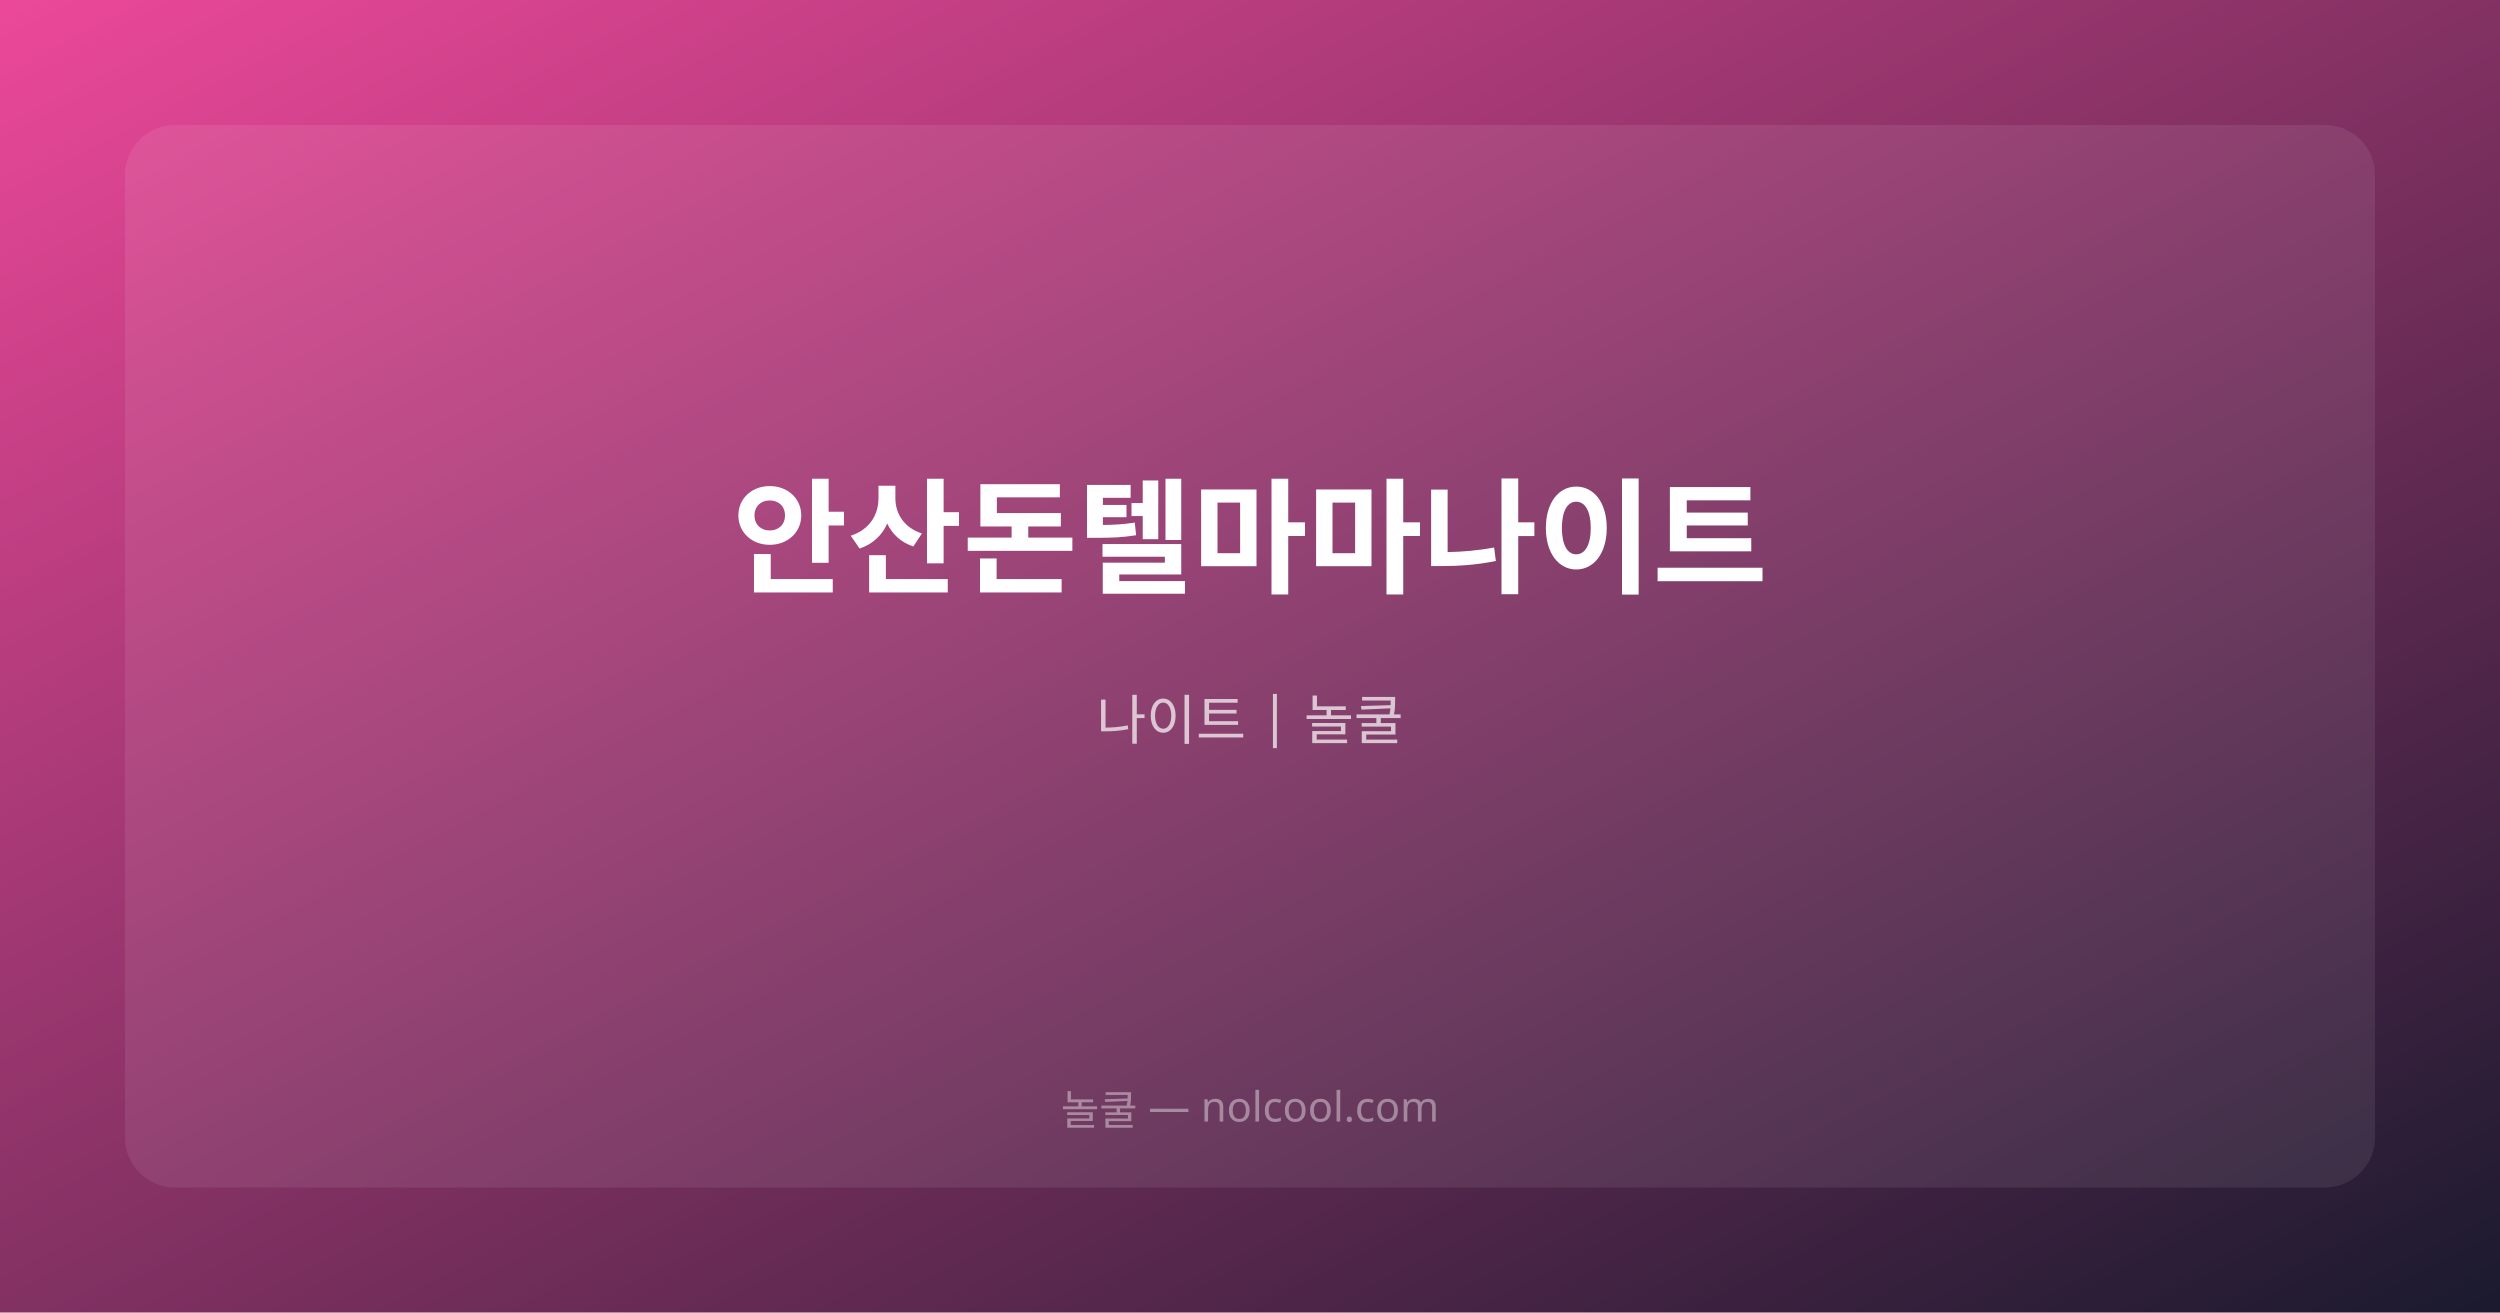
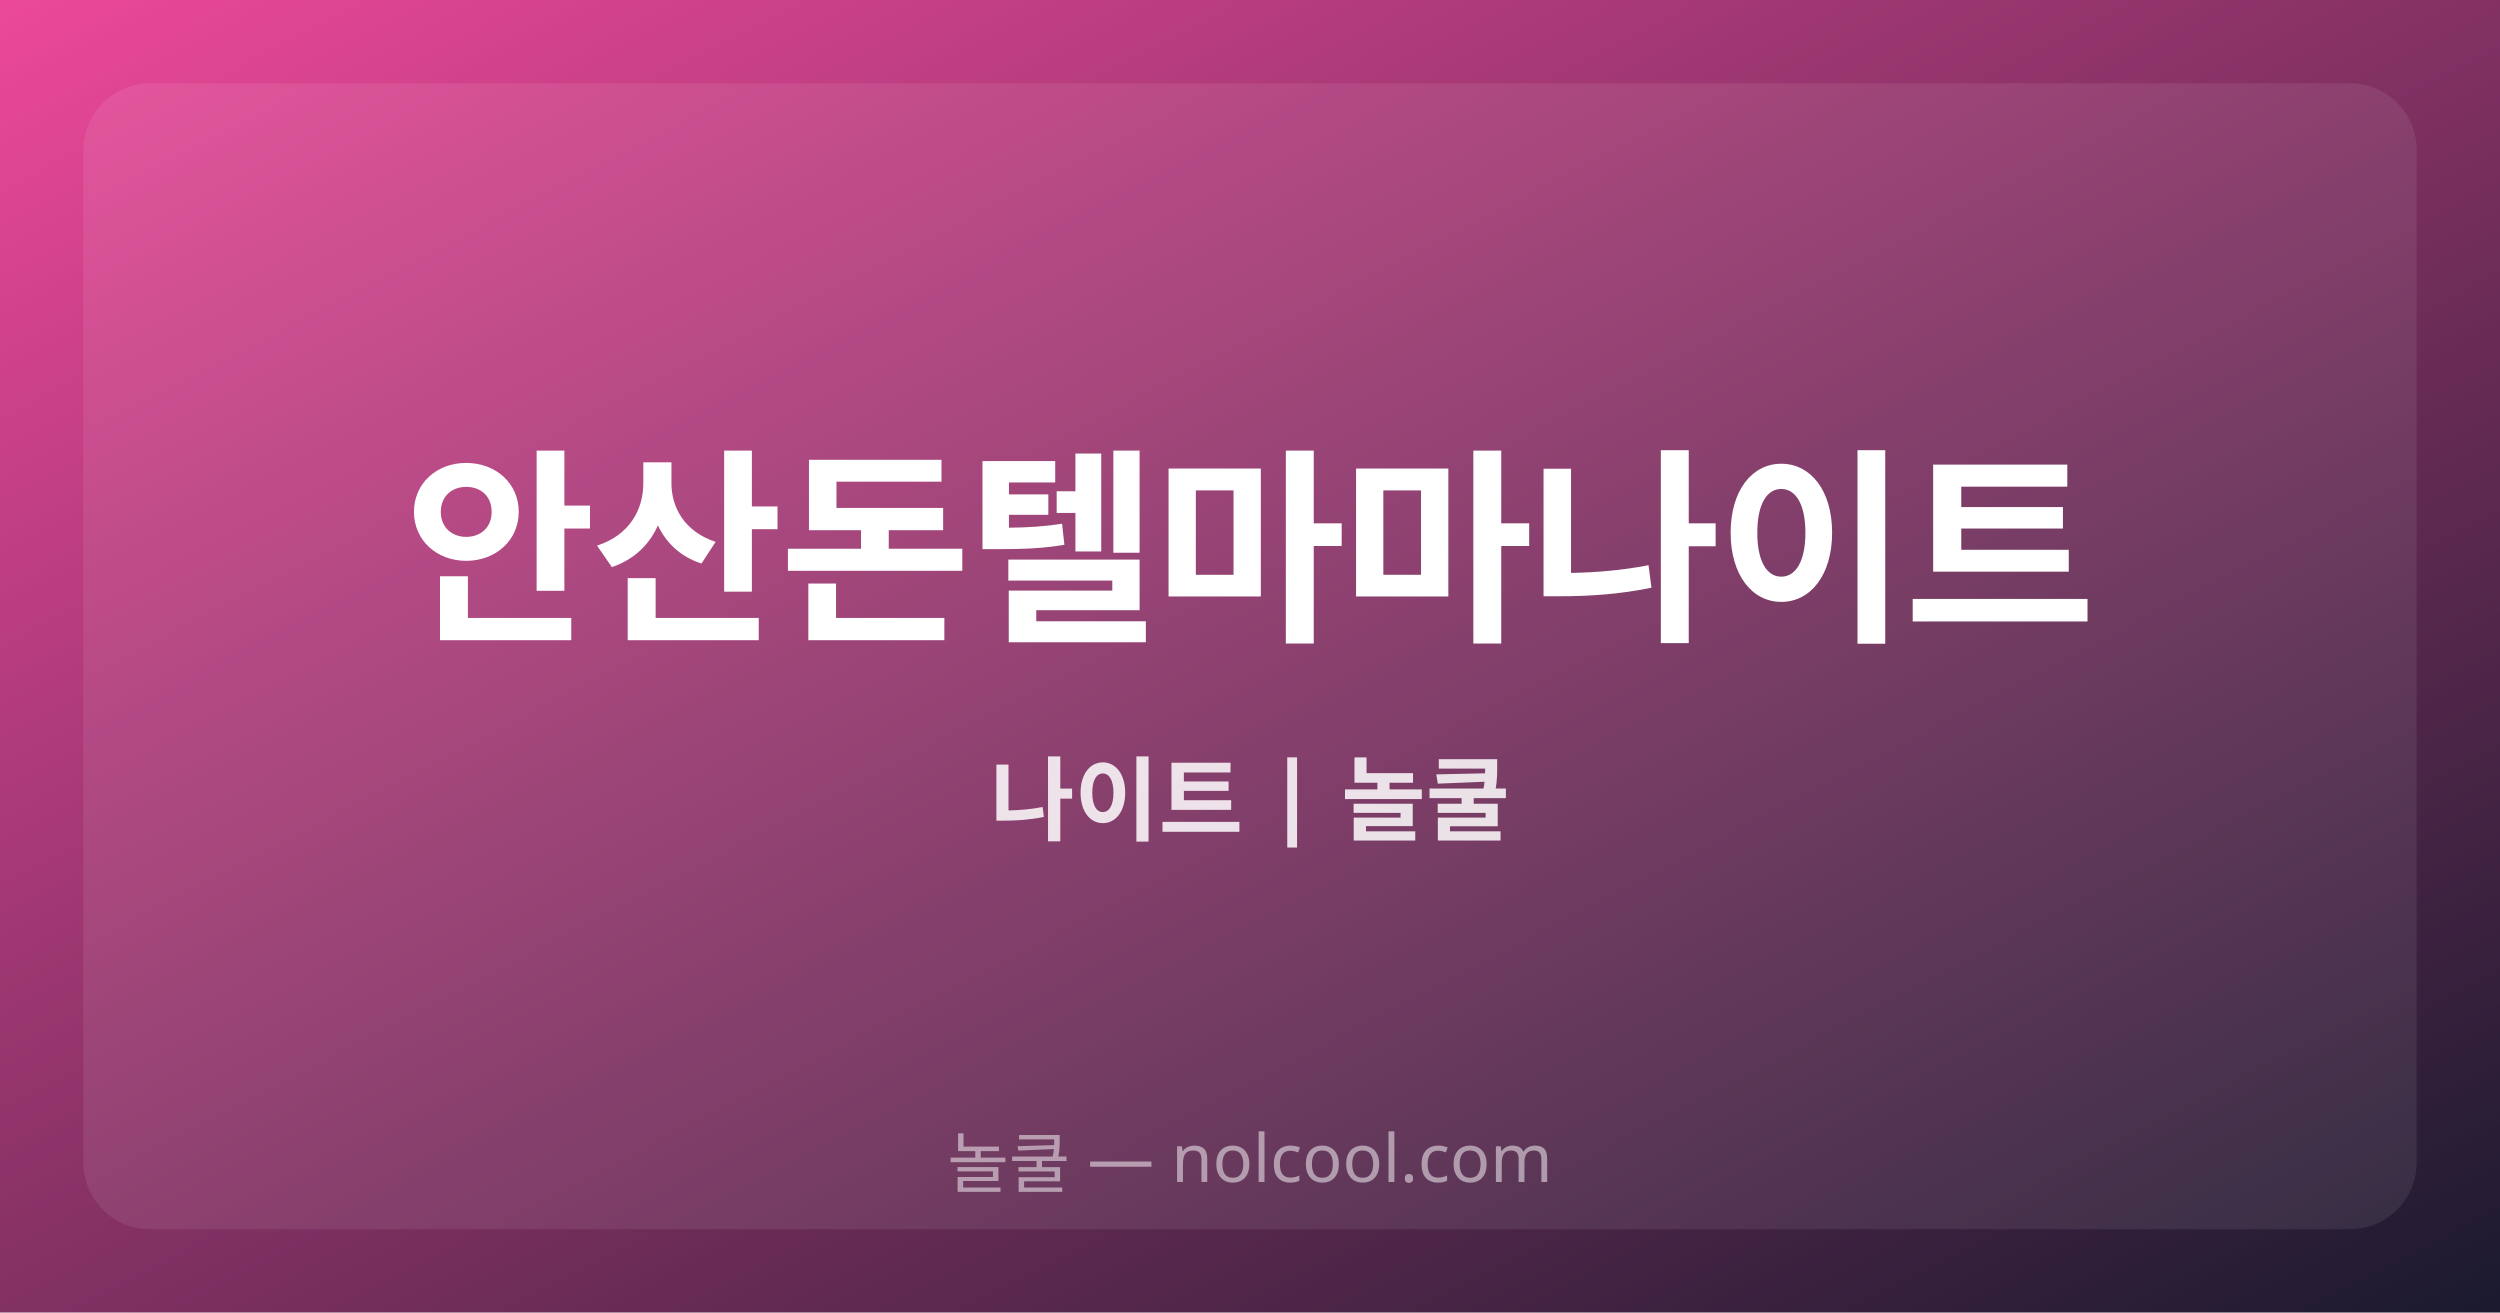
<svg xmlns="http://www.w3.org/2000/svg" width="1200" height="630" viewBox="0 0 1200 630">
  <defs>
    <linearGradient id="bg" x1="0%" y1="0%" x2="100%" y2="100%">
      <stop offset="0%" style="stop-color:#EC4899;stop-opacity:1" />
      <stop offset="100%" style="stop-color:#1a1a2e;stop-opacity:1" />
    </linearGradient>
  </defs>
  <rect width="1200" height="630" fill="url(#bg)" />
-   <rect x="60" y="60" width="1080" height="510" rx="24" fill="rgba(255,255,255,0.08)" />
-   <text x="600" y="280" text-anchor="middle" font-family="sans-serif" font-size="60" font-weight="bold" fill="white">안산돈텔마마나이트</text>
-   <text x="600" y="355" text-anchor="middle" font-family="sans-serif" font-size="26" fill="rgba(255,255,255,0.7)">나이트 | 놀쿨</text>
-   <text x="600" y="540" text-anchor="middle" font-family="sans-serif" font-size="20" fill="rgba(255,255,255,0.4)">놀쿨 — nolcool.com</text>
+   <rect x="40" y="40" width="1120" height="550" rx="32" fill="rgba(255,255,255,0.08)" />
+   <text x="600" y="300" text-anchor="middle" font-family="sans-serif" font-size="100" font-weight="900" fill="white" letter-spacing="-0.02em">안산돈텔마마나이트</text>
+   <text x="600" y="400" text-anchor="middle" font-family="sans-serif" font-size="44" font-weight="600" fill="rgba(255,255,255,0.85)">나이트 | 놀쿨</text>
+   <text x="600" y="570" text-anchor="middle" font-family="sans-serif" font-size="32" font-weight="500" fill="rgba(255,255,255,0.5)">놀쿨 — nolcool.com</text>
</svg>
